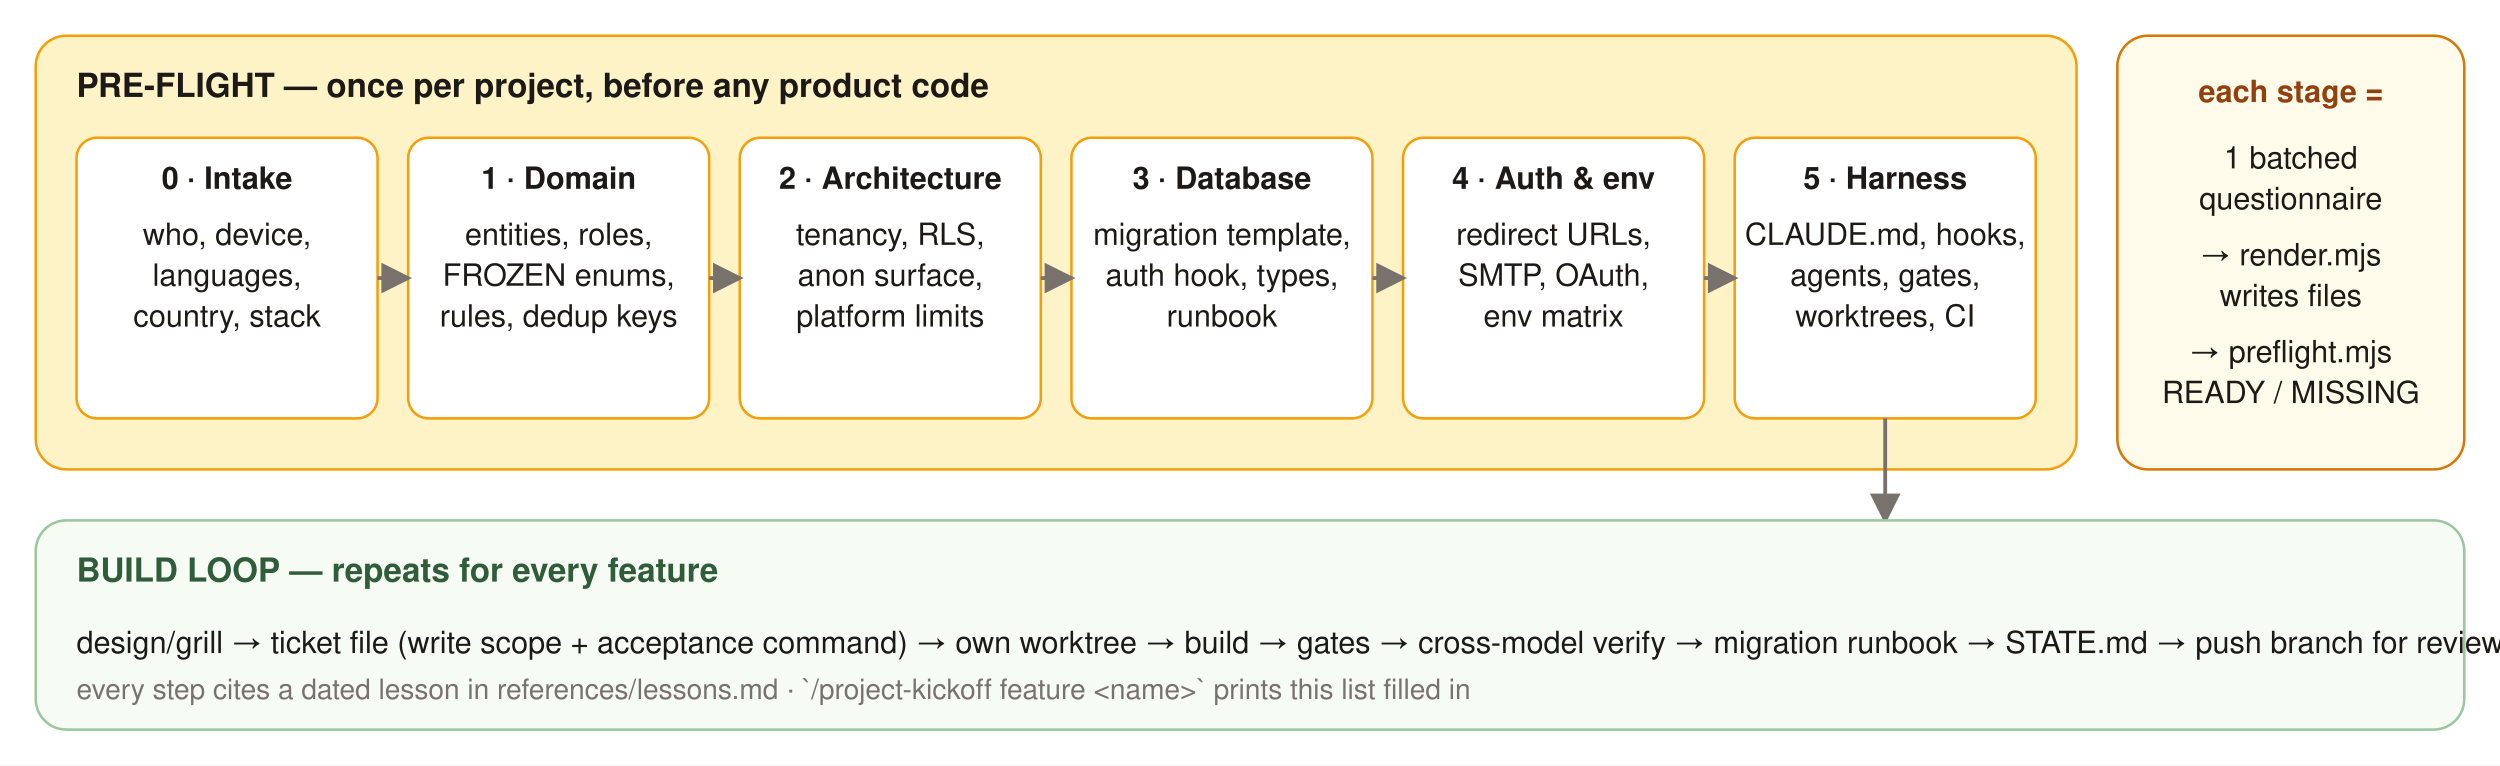
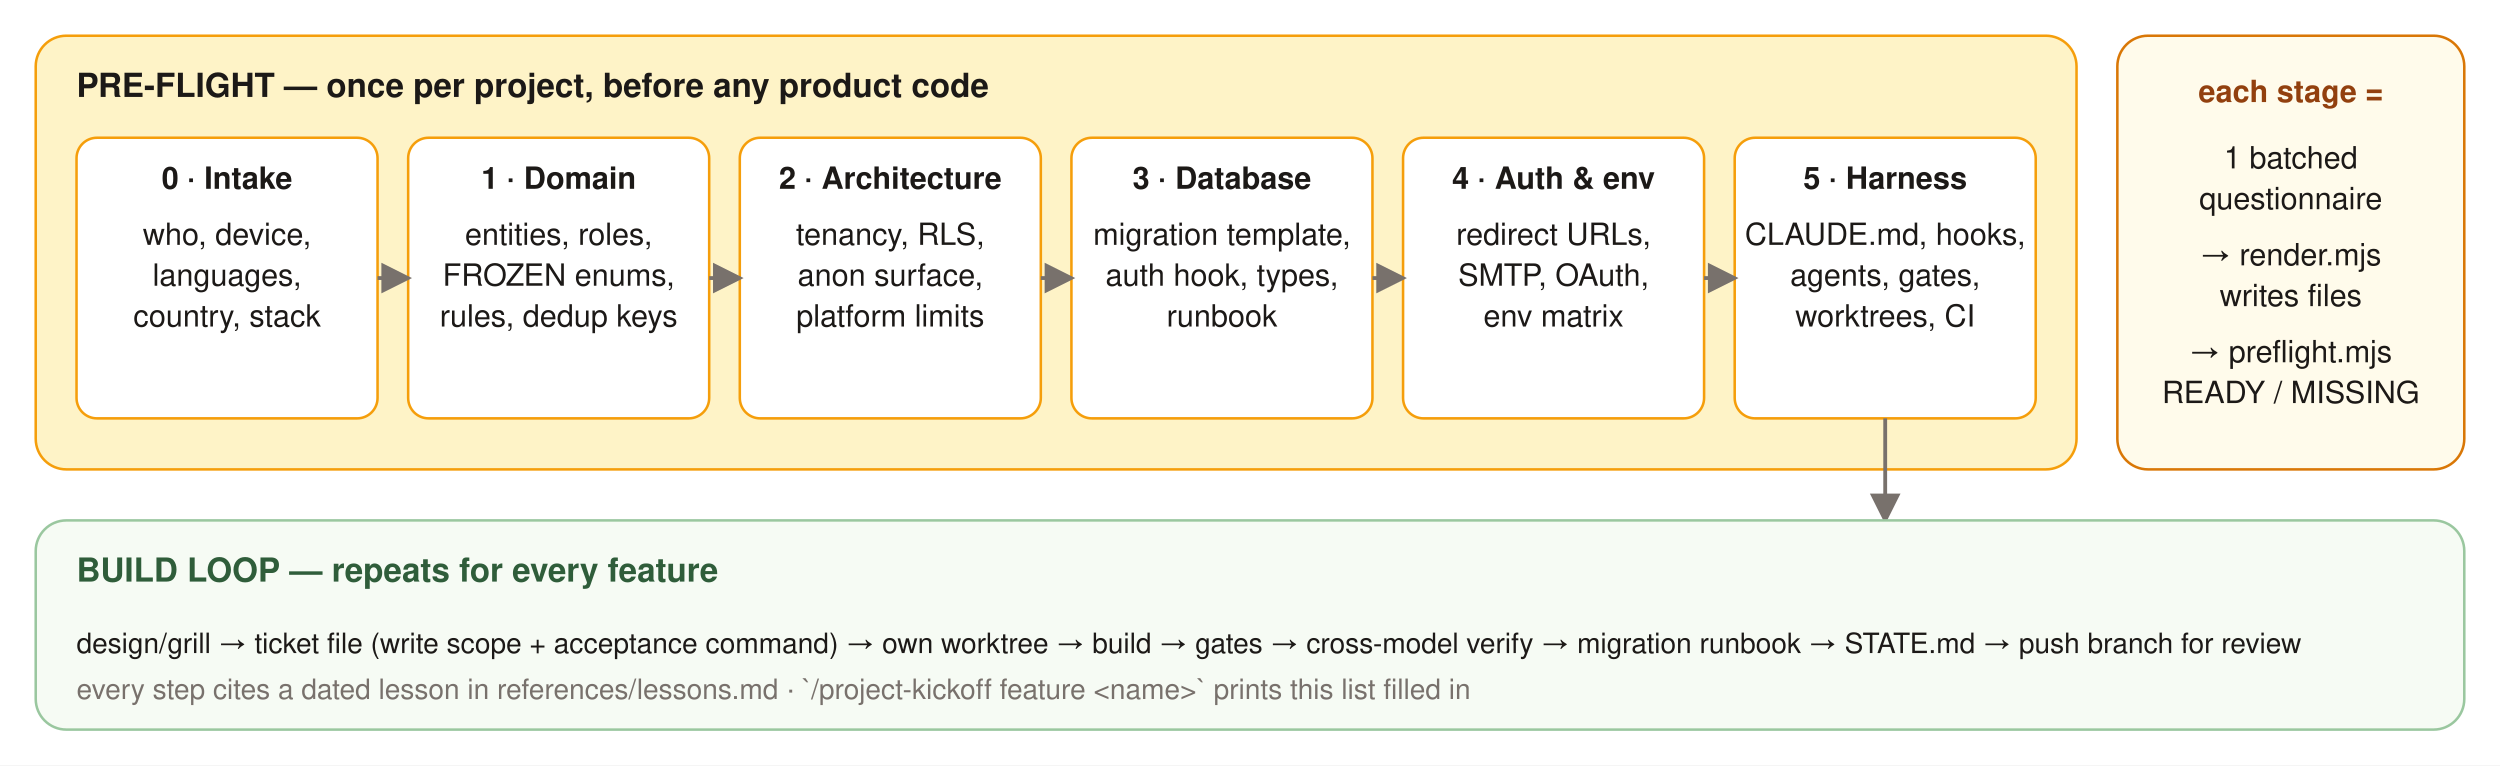
<svg xmlns="http://www.w3.org/2000/svg" width="980" height="300" viewBox="0 0 980 300" font-family="Segoe UI, Helvetica, Arial, sans-serif" font-size="13">
  <defs>
    <marker id="a" markerWidth="8" markerHeight="8" refX="7" refY="4" orient="auto">
      <path d="M0,0 L8,4 L0,8 z" fill="#78716C" />
    </marker>
  </defs>
  <rect width="980" height="300" fill="#ffffff" />
  <rect x="14" y="14" width="800" height="170" rx="12" fill="#FEF3C7" stroke="#F59E0B" />
  <text x="30" y="38" fill="#1C1917" font-weight="bold">PRE-FLIGHT — once per project, before any product code</text>
  <g font-size="12" fill="#1C1917">
    <rect x="30" y="54" width="118" height="110" rx="8" fill="#fff" stroke="#F59E0B" />
    <text x="89" y="74" text-anchor="middle" font-weight="bold">0 · Intake</text>
    <text x="89" y="96" text-anchor="middle">who, device,</text>
    <text x="89" y="112" text-anchor="middle">languages,</text>
    <text x="89" y="128" text-anchor="middle">country, stack</text>
    <rect x="160" y="54" width="118" height="110" rx="8" fill="#fff" stroke="#F59E0B" />
    <text x="219" y="74" text-anchor="middle" font-weight="bold">1 · Domain</text>
    <text x="219" y="96" text-anchor="middle">entities, roles,</text>
    <text x="219" y="112" text-anchor="middle">FROZEN enums,</text>
    <text x="219" y="128" text-anchor="middle">rules, dedup keys</text>
    <rect x="290" y="54" width="118" height="110" rx="8" fill="#fff" stroke="#F59E0B" />
    <text x="349" y="74" text-anchor="middle" font-weight="bold">2 · Architecture</text>
    <text x="349" y="96" text-anchor="middle">tenancy, RLS,</text>
    <text x="349" y="112" text-anchor="middle">anon surface,</text>
    <text x="349" y="128" text-anchor="middle">platform limits</text>
    <rect x="420" y="54" width="118" height="110" rx="8" fill="#fff" stroke="#F59E0B" />
    <text x="479" y="74" text-anchor="middle" font-weight="bold">3 · Database</text>
    <text x="479" y="96" text-anchor="middle">migration template,</text>
    <text x="479" y="112" text-anchor="middle">auth hook, types,</text>
    <text x="479" y="128" text-anchor="middle">runbook</text>
    <rect x="550" y="54" width="118" height="110" rx="8" fill="#fff" stroke="#F59E0B" />
    <text x="609" y="74" text-anchor="middle" font-weight="bold">4 · Auth &amp; env</text>
    <text x="609" y="96" text-anchor="middle">redirect URLs,</text>
    <text x="609" y="112" text-anchor="middle">SMTP, OAuth,</text>
    <text x="609" y="128" text-anchor="middle">env matrix</text>
    <rect x="680" y="54" width="118" height="110" rx="8" fill="#fff" stroke="#F59E0B" />
    <text x="739" y="74" text-anchor="middle" font-weight="bold">5 · Harness</text>
    <text x="739" y="96" text-anchor="middle">CLAUDE.md, hooks,</text>
    <text x="739" y="112" text-anchor="middle">agents, gates,</text>
    <text x="739" y="128" text-anchor="middle">worktrees, CI</text>
    <g stroke="#78716C" stroke-width="1.5" marker-end="url(#a)">
      <line x1="148" y1="109" x2="160" y2="109" />
      <line x1="278" y1="109" x2="290" y2="109" />
      <line x1="408" y1="109" x2="420" y2="109" />
      <line x1="538" y1="109" x2="550" y2="109" />
      <line x1="668" y1="109" x2="680" y2="109" />
    </g>
  </g>
  <rect x="830" y="14" width="136" height="170" rx="12" fill="#FFFBEB" stroke="#D97706" />
  <text x="898" y="40" text-anchor="middle" fill="#92400E" font-weight="bold" font-size="12">each stage =</text>
  <text x="898" y="66" text-anchor="middle" fill="#1C1917" font-size="12">1 batched</text>
  <text x="898" y="82" text-anchor="middle" fill="#1C1917" font-size="12">questionnaire</text>
  <text x="898" y="104" text-anchor="middle" fill="#1C1917" font-size="12">→ render.mjs</text>
  <text x="898" y="120" text-anchor="middle" fill="#1C1917" font-size="12">writes files</text>
  <text x="898" y="142" text-anchor="middle" fill="#1C1917" font-size="12">→ preflight.mjs</text>
  <text x="898" y="158" text-anchor="middle" fill="#1C1917" font-size="12">READY / MISSING</text>
  <line x1="739" y1="164" x2="739" y2="204" stroke="#78716C" stroke-width="1.5" marker-end="url(#a)" />
  <rect x="14" y="204" width="952" height="82" rx="12" fill="#f6fbf4" stroke="#9ac79f" />
  <text x="30" y="228" fill="#2f5d3a" font-weight="bold">BUILD LOOP — repeats for every feature</text>
-   <text x="30" y="256" fill="#1C1917" font-size="12">design/grill → ticket file (write scope + acceptance command) → own worktree → build → gates → cross-model verify → migration runbook → STATE.md → push branch for review</text>
+   <text x="30" y="256" fill="#1C1917" font-size="11">design/grill → ticket file (write scope + acceptance command) → own worktree → build → gates → cross-model verify → migration runbook → STATE.md → push branch for review</text>
  <text x="30" y="274" fill="#78716C" font-size="11">every step cites a dated lesson in references/lessons.md · `/project-kickoff feature &lt;name&gt;` prints this list filled in</text>
</svg>
